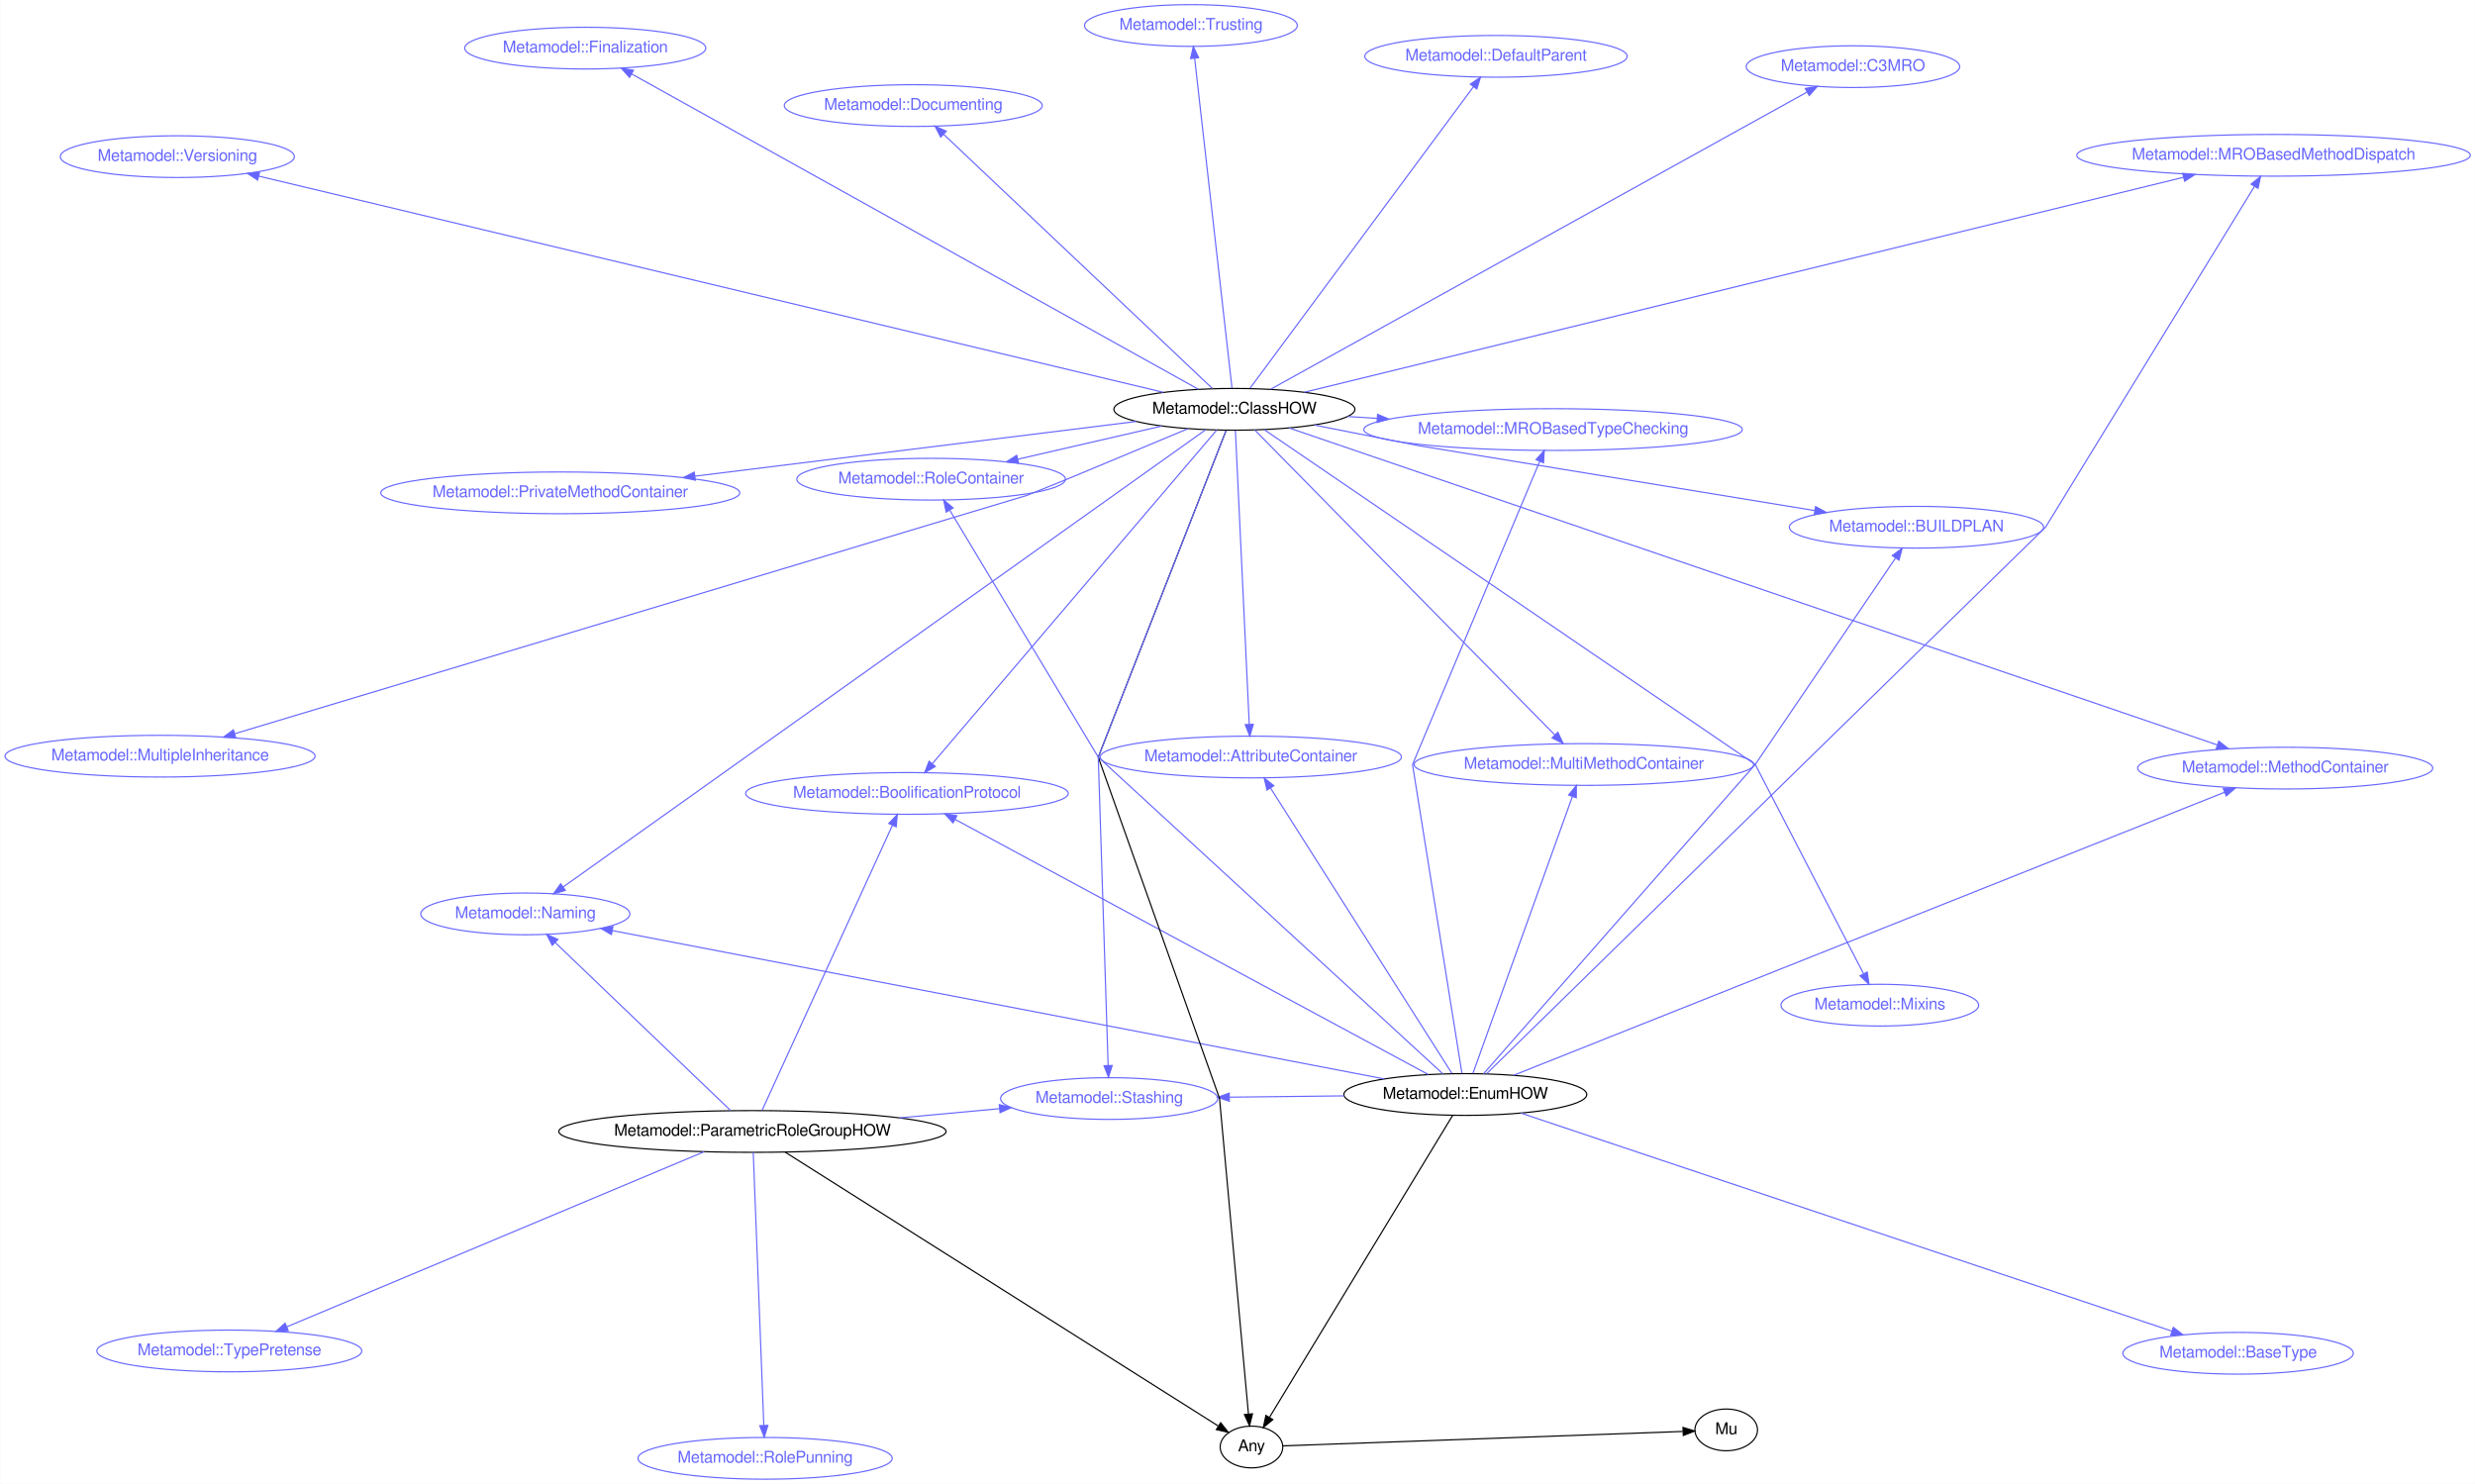
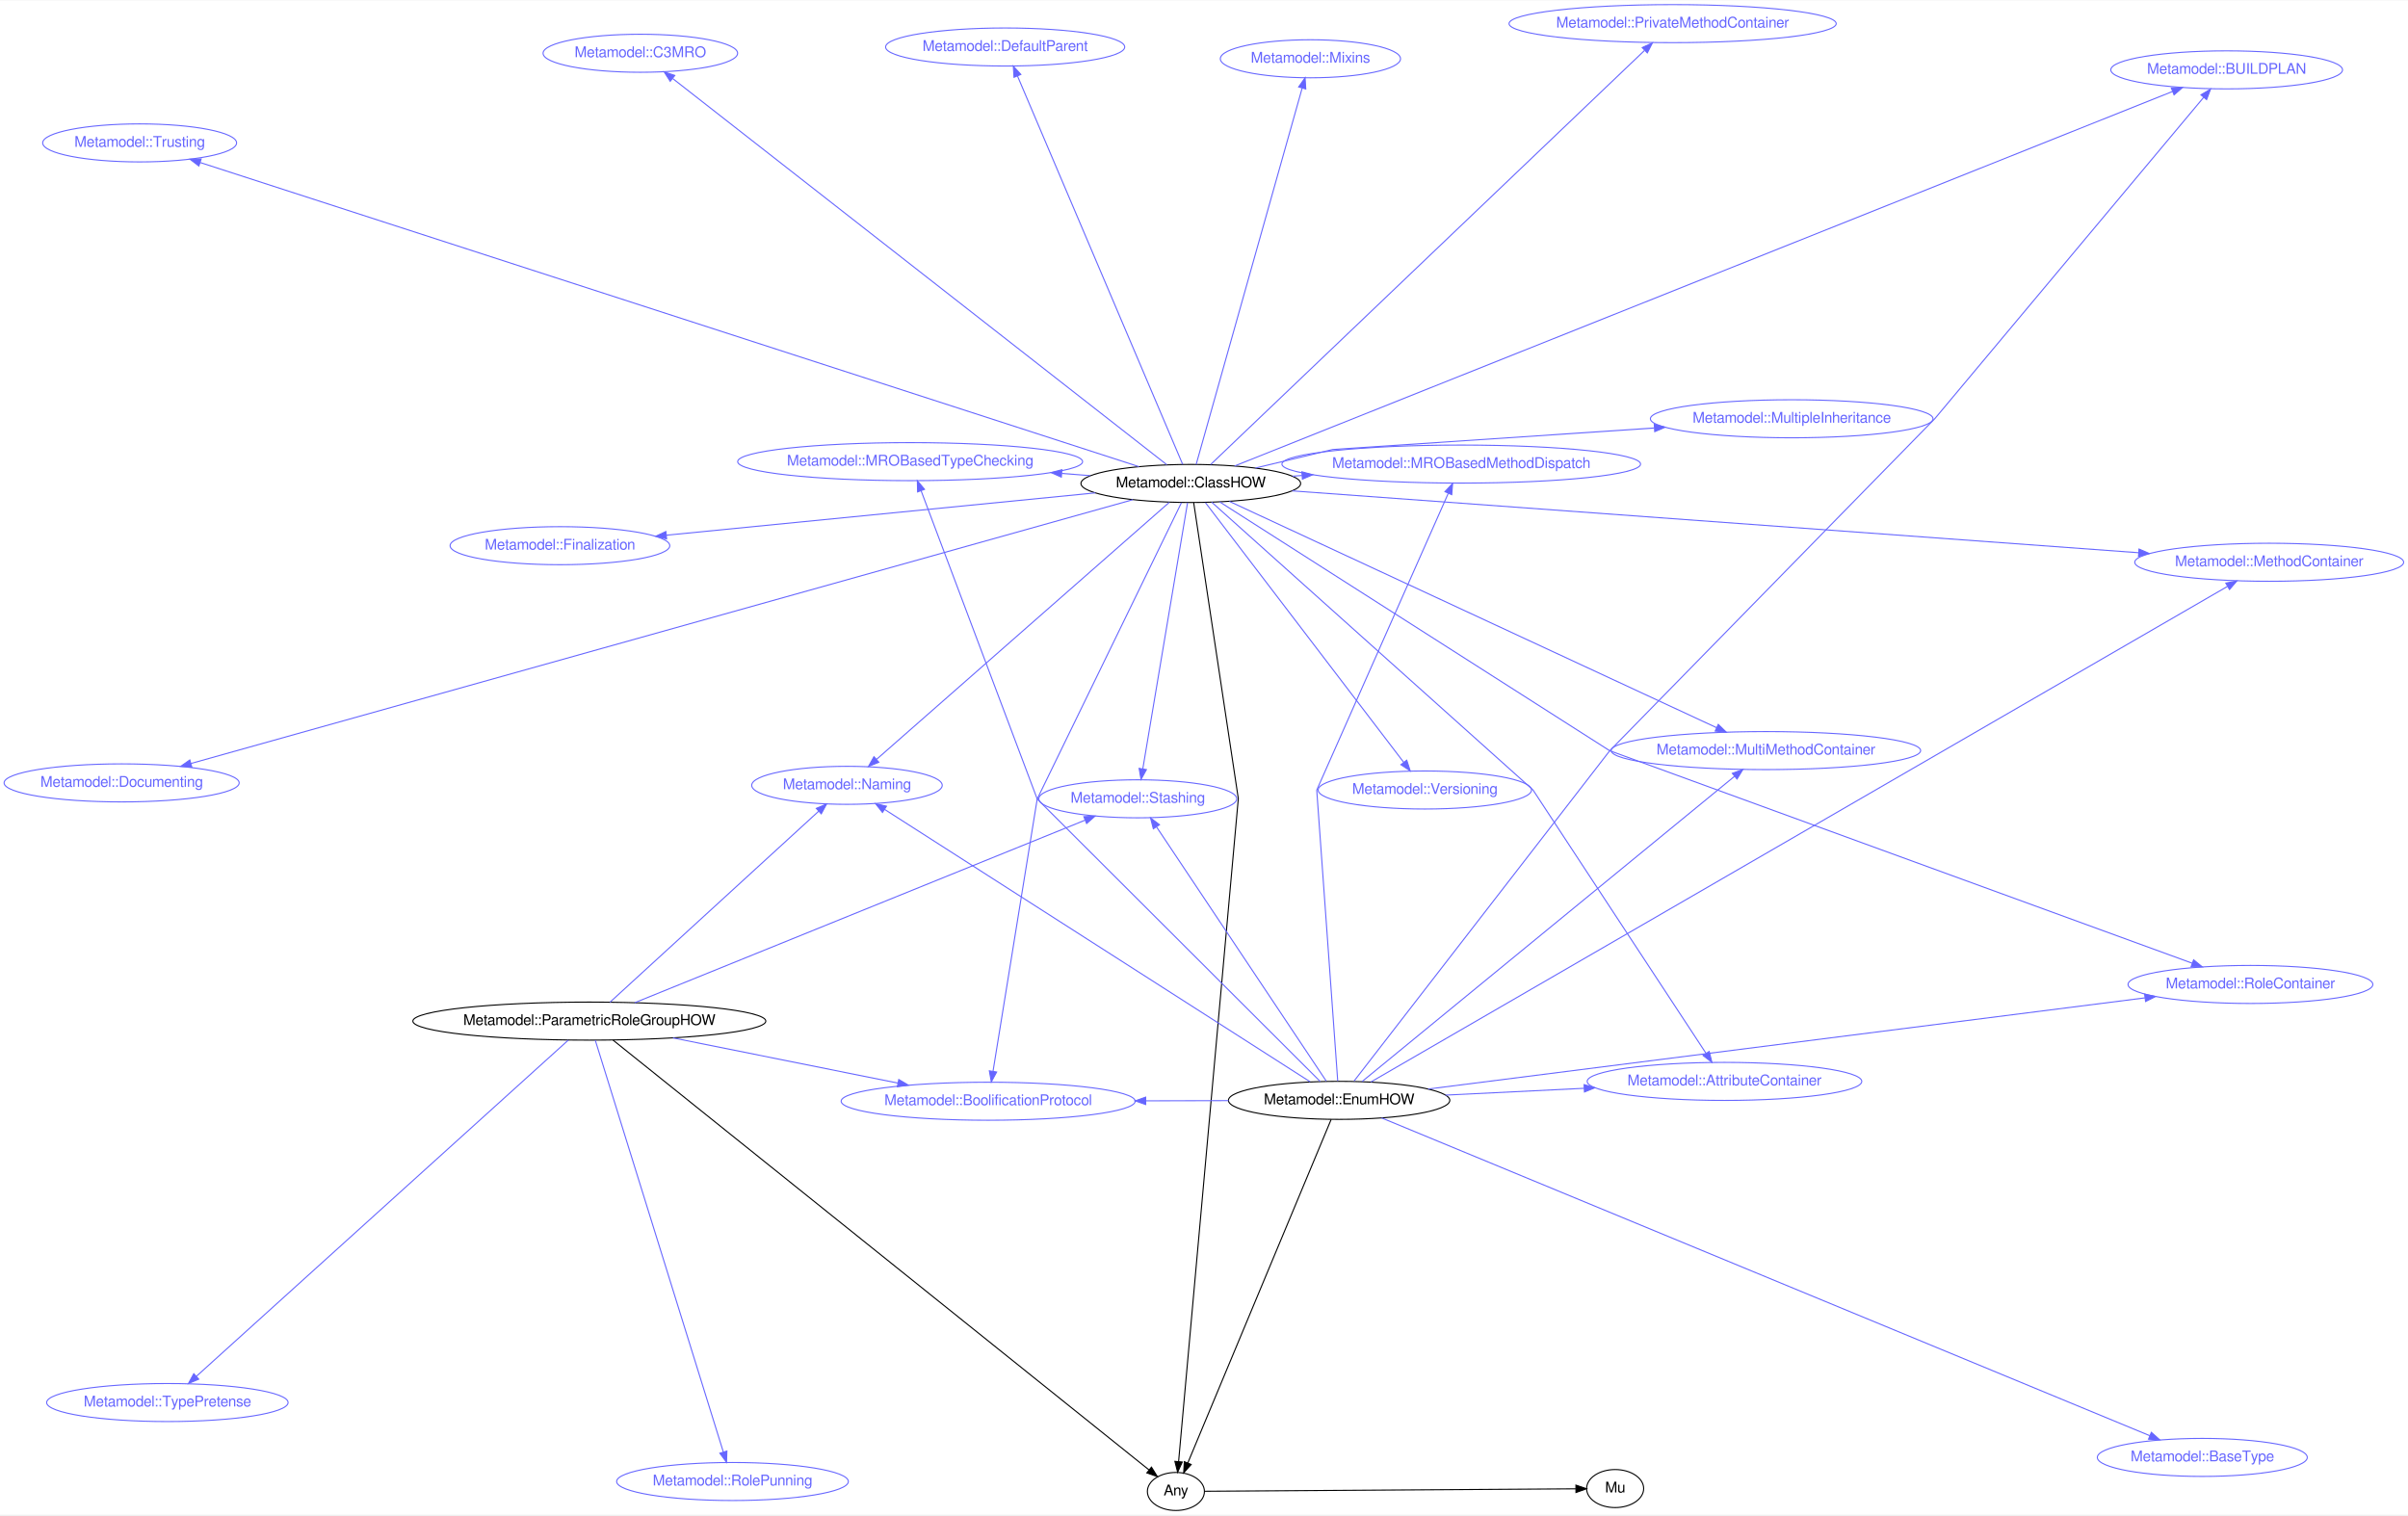
- <svg xmlns="http://www.w3.org/2000/svg" xmlns:xlink="http://www.w3.org/1999/xlink" width="2135pt" height="1280pt" viewBox="0.00 0.00 2134.84 1280.12">
-   <g id="graph0" class="graph" transform="scale(1 1) rotate(0) translate(1060.25 600.599)">
-     <polygon fill="white" stroke="none" points="-1060.25,679.518 -1060.25,-600.599 1074.59,-600.599 1074.59,679.518 -1060.25,679.518" />
+ <svg xmlns="http://www.w3.org/2000/svg" xmlns:xlink="http://www.w3.org/1999/xlink" width="2279pt" height="1434pt" viewBox="0.00 0.00 2279.45 1433.54">
+   <g id="graph0" class="graph" transform="scale(1 1) rotate(0) translate(1158.43 685.941)">
+     <polygon fill="white" stroke="none" points="-1158.43,747.603 -1158.43,-685.941 1121.02,-685.941 1121.02,747.603 -1158.43,747.603" />
    <g id="node1" class="node">
      <g id="a_node1">
        <a xlink:href="/type/Metamodel::BoolificationProtocol" xlink:title="Metamodel::BoolificationProtocol">
-           <ellipse fill="none" stroke="#6666ff" cx="-277.982" cy="83.908" rx="139.175" ry="18" />
-           <text text-anchor="middle" x="-277.982" y="87.608" font-family="FreeSans" font-size="14.00" fill="#6666ff">Metamodel::BoolificationProtocol</text>
+           <ellipse fill="none" stroke="#6666ff" cx="-223.017" cy="356.178" rx="139.175" ry="18" />
+           <text text-anchor="middle" x="-223.017" y="359.878" font-family="FreeSans" font-size="14.00" fill="#6666ff">Metamodel::BoolificationProtocol</text>
        </a>
      </g>
    </g>
    <g id="node2" class="node">
      <g id="a_node2">
        <a xlink:href="/type/Mu" xlink:title="Mu">
-           <ellipse fill="none" stroke="#000000" cx="428.791" cy="632.988" rx="27" ry="18" />
-           <text text-anchor="middle" x="428.791" y="636.688" font-family="FreeSans" font-size="14.00" fill="#000000">Mu</text>
+           <ellipse fill="none" stroke="#000000" cx="370.49" cy="722.852" rx="27" ry="18" />
+           <text text-anchor="middle" x="370.49" y="726.552" font-family="FreeSans" font-size="14.00" fill="#000000">Mu</text>
        </a>
      </g>
    </g>
    <g id="node3" class="node">
      <g id="a_node3">
        <a xlink:href="/type/Any" xlink:title="Any">
-           <ellipse fill="none" stroke="#000000" cx="19.225" cy="647.743" rx="27" ry="18" />
-           <text text-anchor="middle" x="19.225" y="651.443" font-family="FreeSans" font-size="14.00" fill="#000000">Any</text>
+           <ellipse fill="none" stroke="#000000" cx="-45.304" cy="725.603" rx="27" ry="18" />
+           <text text-anchor="middle" x="-45.304" y="729.303" font-family="FreeSans" font-size="14.00" fill="#000000">Any</text>
        </a>
      </g>
    </g>
    <g id="edge1" class="edge">
-       <path fill="none" stroke="#000000" d="M46.415,646.764C117.63,644.198 309.717,637.278 391.31,634.338" />
-       <polygon fill="#000000" stroke="#000000" points="391.491,630.829 401.611,633.967 391.743,637.825 391.491,630.829" />
+       <path fill="none" stroke="#000000" d="M-18.022,725.422C54.24,724.944 250.693,723.645 333.206,723.099" />
+       <polygon fill="#000000" stroke="#000000" points="333.356,719.598 343.379,723.031 333.403,726.598 333.356,719.598" />
    </g>
    <g id="node4" class="node">
      <g id="a_node4">
        <a xlink:href="/type/Metamodel::Naming" xlink:title="Metamodel::Naming">
-           <ellipse fill="none" stroke="#6666ff" cx="-607.245" cy="187.832" rx="90.184" ry="18" />
-           <text text-anchor="middle" x="-607.245" y="191.532" font-family="FreeSans" font-size="14.00" fill="#6666ff">Metamodel::Naming</text>
+           <ellipse fill="none" stroke="#6666ff" cx="-356.68" cy="57.123" rx="90.184" ry="18" />
+           <text text-anchor="middle" x="-356.68" y="60.823" font-family="FreeSans" font-size="14.00" fill="#6666ff">Metamodel::Naming</text>
        </a>
      </g>
    </g>
    <g id="node5" class="node">
      <g id="a_node5">
        <a xlink:href="/type/Metamodel::Stashing" xlink:title="Metamodel::Stashing">
-           <ellipse fill="none" stroke="#6666ff" cx="-103.538" cy="347.13" rx="93.683" ry="18" />
-           <text text-anchor="middle" x="-103.538" y="350.83" font-family="FreeSans" font-size="14.00" fill="#6666ff">Metamodel::Stashing</text>
+           <ellipse fill="none" stroke="#6666ff" cx="-81.406" cy="69.888" rx="93.683" ry="18" />
+           <text text-anchor="middle" x="-81.406" y="73.588" font-family="FreeSans" font-size="14.00" fill="#6666ff">Metamodel::Stashing</text>
        </a>
      </g>
    </g>
    <g id="node6" class="node">
      <g id="a_node6">
        <a xlink:href="/type/Metamodel::TypePretense" xlink:title="Metamodel::TypePretense">
-           <ellipse fill="none" stroke="#6666ff" cx="-862.604" cy="564.889" rx="114.28" ry="18" />
-           <text text-anchor="middle" x="-862.604" y="568.589" font-family="FreeSans" font-size="14.00" fill="#6666ff">Metamodel::TypePretense</text>
+           <ellipse fill="none" stroke="#6666ff" cx="-999.996" cy="641.421" rx="114.28" ry="18" />
+           <text text-anchor="middle" x="-999.996" y="645.121" font-family="FreeSans" font-size="14.00" fill="#6666ff">Metamodel::TypePretense</text>
        </a>
      </g>
    </g>
    <g id="node7" class="node">
      <g id="a_node7">
        <a xlink:href="/type/Metamodel::RolePunning" xlink:title="Metamodel::RolePunning">
-           <ellipse fill="none" stroke="#6666ff" cx="-400.385" cy="657.518" rx="109.681" ry="18" />
-           <text text-anchor="middle" x="-400.385" y="661.218" font-family="FreeSans" font-size="14.00" fill="#6666ff">Metamodel::RolePunning</text>
+           <ellipse fill="none" stroke="#6666ff" cx="-465.031" cy="716.175" rx="109.681" ry="18" />
+           <text text-anchor="middle" x="-465.031" y="719.875" font-family="FreeSans" font-size="14.00" fill="#6666ff">Metamodel::RolePunning</text>
        </a>
      </g>
    </g>
    <g id="node8" class="node">
      <g id="a_node8">
        <a xlink:href="/type/Metamodel::ParametricRoleGroupHOW" xlink:title="Metamodel::ParametricRoleGroupHOW">
-           <ellipse fill="none" stroke="#000000" cx="-411.295" cy="375.529" rx="167.07" ry="18" />
-           <text text-anchor="middle" x="-411.295" y="379.229" font-family="FreeSans" font-size="14.00" fill="#000000">Metamodel::ParametricRoleGroupHOW</text>
+           <ellipse fill="none" stroke="#000000" cx="-600.561" cy="280.334" rx="167.07" ry="18" />
+           <text text-anchor="middle" x="-600.561" y="284.034" font-family="FreeSans" font-size="14.00" fill="#000000">Metamodel::ParametricRoleGroupHOW</text>
        </a>
      </g>
    </g>
    <g id="edge9" class="edge">
-       <path fill="none" stroke="#6666ff" d="M-402.955,357.287C-380.323,307.779 -317.642,170.664 -290.633,111.582" />
-       <polygon fill="#6666ff" stroke="#6666ff" points="-293.659,109.783 -286.318,102.143 -287.292,112.693 -293.659,109.783" />
+       <path fill="none" stroke="#6666ff" d="M-521.416,296.233C-459.123,308.747 -372.458,326.157 -308.57,338.991" />
+       <polygon fill="#6666ff" stroke="#6666ff" points="-307.634,335.609 -298.519,341.01 -309.013,342.472 -307.634,335.609" />
    </g>
    <g id="edge2" class="edge">
-       <path fill="none" stroke="#000000" d="M-383.047,393.39C-305.21,442.605 -88.212,579.812 -9.642,629.491" />
-       <polygon fill="#000000" stroke="#000000" points="-7.347,626.801 -0.765,635.104 -11.088,632.717 -7.347,626.801" />
+       <path fill="none" stroke="#000000" d="M-578.107,298.341C-489.481,369.411 -164.264,630.207 -70.663,705.267" />
+       <polygon fill="#000000" stroke="#000000" points="-68.446,702.559 -62.834,711.545 -72.825,708.02 -68.446,702.559" />
    </g>
    <g id="edge5" class="edge">
-       <path fill="none" stroke="#6666ff" d="M-430.083,357.532C-465.286,323.811 -541.227,251.069 -581.288,212.695" />
-       <polygon fill="#6666ff" stroke="#6666ff" points="-583.999,214.945 -588.799,205.501 -579.156,209.89 -583.999,214.945" />
+       <path fill="none" stroke="#6666ff" d="M-581.016,262.445C-537.563,222.675 -432.889,126.873 -383.427,81.603" />
+       <polygon fill="#6666ff" stroke="#6666ff" points="-385.72,78.957 -375.98,74.787 -380.994,84.121 -385.72,78.957" />
    </g>
    <g id="edge6" class="edge">
-       <path fill="none" stroke="#6666ff" d="M-284.341,363.814C-255.565,361.158 -225.491,358.383 -198.317,355.876" />
-       <polygon fill="#6666ff" stroke="#6666ff" points="-198.333,352.362 -188.053,354.929 -197.689,359.333 -198.333,352.362" />
+       <path fill="none" stroke="#6666ff" d="M-557.635,262.933C-462.203,224.249 -232.873,131.287 -131.286,90.108" />
+       <polygon fill="#6666ff" stroke="#6666ff" points="-132.445,86.801 -121.863,86.288 -129.815,93.288 -132.445,86.801" />
    </g>
    <g id="edge7" class="edge">
-       <path fill="none" stroke="#6666ff" d="M-452.944,393.004C-536.319,427.986 -723.39,506.478 -812.962,544.06" />
-       <polygon fill="#6666ff" stroke="#6666ff" points="-811.78,547.36 -822.355,548.001 -814.488,540.905 -811.78,547.36" />
+       <path fill="none" stroke="#6666ff" d="M-620.369,298.241C-685.983,357.555 -896.359,547.734 -972.314,616.397" />
+       <polygon fill="#6666ff" stroke="#6666ff" points="-970.303,619.297 -980.068,623.407 -974.997,614.104 -970.303,619.297" />
    </g>
    <g id="edge8" class="edge">
-       <path fill="none" stroke="#6666ff" d="M-410.596,393.597C-408.749,441.332 -403.728,571.096 -401.489,628.98" />
-       <polygon fill="#6666ff" stroke="#6666ff" points="-397.981,629.107 -401.092,639.235 -404.976,629.377 -397.981,629.107" />
+       <path fill="none" stroke="#6666ff" d="M-594.91,298.507C-573.771,366.486 -499.262,606.092 -473.708,688.27" />
+       <polygon fill="#6666ff" stroke="#6666ff" points="-470.333,687.336 -470.706,697.924 -477.017,689.415 -470.333,687.336" />
    </g>
    <g id="node9" class="node">
      <g id="a_node9">
-         <a xlink:href="/type/Metamodel::AttributeContainer" xlink:title="Metamodel::AttributeContainer">
-           <ellipse fill="none" stroke="#6666ff" cx="18.639" cy="52.481" rx="129.977" ry="18" />
-           <text text-anchor="middle" x="18.639" y="56.181" font-family="FreeSans" font-size="14.00" fill="#6666ff">Metamodel::AttributeContainer</text>
+         <a xlink:href="/type/Metamodel::Documenting" xlink:title="Metamodel::Documenting">
+           <ellipse fill="none" stroke="#6666ff" cx="-1043.29" cy="54.825" rx="111.28" ry="18" />
+           <text text-anchor="middle" x="-1043.29" y="58.526" font-family="FreeSans" font-size="14.00" fill="#6666ff">Metamodel::Documenting</text>
        </a>
      </g>
    </g>
    <g id="node10" class="node">
      <g id="a_node10">
-         <a xlink:href="/type/Metamodel::MethodContainer" xlink:title="Metamodel::MethodContainer">
-           <ellipse fill="none" stroke="#6666ff" cx="911.043" cy="62.071" rx="127.277" ry="18" />
-           <text text-anchor="middle" x="911.043" y="65.77" font-family="FreeSans" font-size="14.00" fill="#6666ff">Metamodel::MethodContainer</text>
+         <a xlink:href="/type/Metamodel::Versioning" xlink:title="Metamodel::Versioning">
+           <ellipse fill="none" stroke="#6666ff" cx="190.348" cy="61.552" rx="100.983" ry="18" />
+           <text text-anchor="middle" x="190.348" y="65.252" font-family="FreeSans" font-size="14.00" fill="#6666ff">Metamodel::Versioning</text>
        </a>
      </g>
    </g>
    <g id="node11" class="node">
      <g id="a_node11">
-         <a xlink:href="/type/Metamodel::MultiMethodContainer" xlink:title="Metamodel::MultiMethodContainer">
-           <ellipse fill="none" stroke="#6666ff" cx="306.001" cy="58.95" rx="146.474" ry="18" />
-           <text text-anchor="middle" x="306.001" y="62.65" font-family="FreeSans" font-size="14.00" fill="#6666ff">Metamodel::MultiMethodContainer</text>
+         <a xlink:href="/type/Metamodel::AttributeContainer" xlink:title="Metamodel::AttributeContainer">
+           <ellipse fill="none" stroke="#6666ff" cx="473.987" cy="337.415" rx="129.977" ry="18" />
+           <text text-anchor="middle" x="473.987" y="341.115" font-family="FreeSans" font-size="14.00" fill="#6666ff">Metamodel::AttributeContainer</text>
        </a>
      </g>
    </g>
    <g id="node12" class="node">
      <g id="a_node12">
-         <a xlink:href="/type/Metamodel::RoleContainer" xlink:title="Metamodel::RoleContainer">
-           <ellipse fill="none" stroke="#6666ff" cx="-257.146" cy="-187.194" rx="115.88" ry="18" />
-           <text text-anchor="middle" x="-257.146" y="-183.494" font-family="FreeSans" font-size="14.00" fill="#6666ff">Metamodel::RoleContainer</text>
+         <a xlink:href="/type/Metamodel::Finalization" xlink:title="Metamodel::Finalization">
+           <ellipse fill="none" stroke="#6666ff" cx="-628.382" cy="-169.724" rx="103.982" ry="18" />
+           <text text-anchor="middle" x="-628.382" y="-166.024" font-family="FreeSans" font-size="14.00" fill="#6666ff">Metamodel::Finalization</text>
        </a>
      </g>
    </g>
    <g id="node13" class="node">
      <g id="a_node13">
-         <a xlink:href="/type/Metamodel::BaseType" xlink:title="Metamodel::BaseType">
-           <ellipse fill="none" stroke="#6666ff" cx="870.378" cy="566.898" rx="99.382" ry="18" />
-           <text text-anchor="middle" x="870.378" y="570.598" font-family="FreeSans" font-size="14.00" fill="#6666ff">Metamodel::BaseType</text>
+         <a xlink:href="/type/Metamodel::MethodContainer" xlink:title="Metamodel::MethodContainer">
+           <ellipse fill="none" stroke="#6666ff" cx="989.629" cy="-154.037" rx="127.277" ry="18" />
+           <text text-anchor="middle" x="989.629" y="-150.337" font-family="FreeSans" font-size="14.00" fill="#6666ff">Metamodel::MethodContainer</text>
        </a>
      </g>
    </g>
    <g id="node14" class="node">
      <g id="a_node14">
-         <a xlink:href="/type/Metamodel::MROBasedMethodDispatch" xlink:title="Metamodel::MROBasedMethodDispatch">
-           <ellipse fill="none" stroke="#6666ff" cx="900.959" cy="-466.617" rx="169.77" ry="18" />
-           <text text-anchor="middle" x="900.959" y="-462.917" font-family="FreeSans" font-size="14.00" fill="#6666ff">Metamodel::MROBasedMethodDispatch</text>
+         <a xlink:href="/type/Metamodel::PrivateMethodContainer" xlink:title="Metamodel::PrivateMethodContainer">
+           <ellipse fill="none" stroke="#6666ff" cx="424.902" cy="-663.941" rx="154.873" ry="18" />
+           <text text-anchor="middle" x="424.902" y="-660.241" font-family="FreeSans" font-size="14.00" fill="#6666ff">Metamodel::PrivateMethodContainer</text>
        </a>
      </g>
    </g>
    <g id="node15" class="node">
      <g id="a_node15">
-         <a xlink:href="/type/Metamodel::MROBasedTypeChecking" xlink:title="Metamodel::MROBasedTypeChecking">
-           <ellipse fill="none" stroke="#6666ff" cx="279.388" cy="-230.012" rx="163.271" ry="18" />
-           <text text-anchor="middle" x="279.388" y="-226.312" font-family="FreeSans" font-size="14.00" fill="#6666ff">Metamodel::MROBasedTypeChecking</text>
+         <a xlink:href="/type/Metamodel::MultiMethodContainer" xlink:title="Metamodel::MultiMethodContainer">
+           <ellipse fill="none" stroke="#6666ff" cx="513.202" cy="24.241" rx="146.474" ry="18" />
+           <text text-anchor="middle" x="513.202" y="27.941" font-family="FreeSans" font-size="14.00" fill="#6666ff">Metamodel::MultiMethodContainer</text>
        </a>
      </g>
    </g>
    <g id="node16" class="node">
      <g id="a_node16">
-         <a xlink:href="/type/Metamodel::BUILDPLAN" xlink:title="Metamodel::BUILDPLAN">
-           <ellipse fill="none" stroke="#6666ff" cx="592.91" cy="-145.753" rx="109.681" ry="18" />
-           <text text-anchor="middle" x="592.91" y="-142.053" font-family="FreeSans" font-size="14.00" fill="#6666ff">Metamodel::BUILDPLAN</text>
+         <a xlink:href="/type/Metamodel::RoleContainer" xlink:title="Metamodel::RoleContainer">
+           <ellipse fill="none" stroke="#6666ff" cx="971.862" cy="245.634" rx="115.88" ry="18" />
+           <text text-anchor="middle" x="971.862" y="249.334" font-family="FreeSans" font-size="14.00" fill="#6666ff">Metamodel::RoleContainer</text>
        </a>
      </g>
    </g>
    <g id="node17" class="node">
      <g id="a_node17">
-         <a xlink:href="/type/Metamodel::EnumHOW" xlink:title="Metamodel::EnumHOW">
-           <ellipse fill="none" stroke="#000000" cx="203.72" cy="343.639" rx="104.782" ry="18" />
-           <text text-anchor="middle" x="203.72" y="347.339" font-family="FreeSans" font-size="14.00" fill="#000000">Metamodel::EnumHOW</text>
-         </a>
-       </g>
-     </g>
-     <g id="edge20" class="edge">
-       <path fill="none" stroke="#6666ff" d="M171.741,326.396C87.246,280.837 -141.921,157.271 -236.401,106.328" />
-       <polygon fill="#6666ff" stroke="#6666ff" points="-238.24,109.313 -245.381,101.486 -234.918,103.151 -238.24,109.313" />
-     </g>
-     <g id="edge3" class="edge">
-       <path fill="none" stroke="#000000" d="M192.731,361.752C161.363,413.457 71.318,561.879 34.846,621.996" />
-       <polygon fill="#000000" stroke="#000000" points="37.648,624.124 29.469,630.858 31.664,620.493 37.648,624.124" />
-     </g>
-     <g id="edge10" class="edge">
-       <path fill="none" stroke="#6666ff" d="M133.876,330.22C-17.724,301.094 -375.838,232.291 -532.113,202.267" />
-       <polygon fill="#6666ff" stroke="#6666ff" points="-532.95,205.67 -542.11,200.346 -531.63,198.796 -532.95,205.67" />
-     </g>
-     <g id="edge11" class="edge">
-       <path fill="none" stroke="#6666ff" d="M99.268,344.826C67.322,345.189 32.204,345.588 0.299,345.95" />
-       <polygon fill="#6666ff" stroke="#6666ff" points="0.1,349.453 -9.939,346.067 0.02,342.453 0.1,349.453" />
-     </g>
-     <g id="edge12" class="edge">
-       <path fill="none" stroke="#6666ff" d="M192.142,325.426C160.592,275.793 72.979,137.966 35.74,79.383" />
-       <polygon fill="#6666ff" stroke="#6666ff" points="32.623,81.004 30.212,70.687 38.531,77.249 32.623,81.004" />
-     </g>
-     <g id="edge13" class="edge">
-       <path fill="none" stroke="#6666ff" d="M245.325,327.077C367.364,278.496 724.24,136.432 858.847,82.848" />
-       <polygon fill="#6666ff" stroke="#6666ff" points="857.563,79.592 868.148,79.146 860.152,86.096 857.563,79.592" />
-     </g>
-     <g id="edge14" class="edge">
-       <path fill="none" stroke="#6666ff" d="M210.274,325.398C227.701,276.889 275.273,144.477 296.06,86.62" />
-       <polygon fill="#6666ff" stroke="#6666ff" points="292.827,85.267 299.502,77.04 299.414,87.634 292.827,85.267" />
-     </g>
-     <g id="edge15" class="edge">
-       <path fill="none" stroke="#6666ff" d="M184.388,325.871C115.635,262.681 -112.947,52.593 -112.947,52.593 -112.947,52.593 -203.262,-97.591 -240.941,-160.246" />
-       <polygon fill="#6666ff" stroke="#6666ff" points="-244.154,-158.797 -246.308,-169.171 -238.155,-162.405 -244.154,-158.797" />
-     </g>
-     <g id="edge16" class="edge">
-       <path fill="none" stroke="#6666ff" d="M251.664,359.695C371.545,399.842 683.936,504.46 813.149,547.732" />
-       <polygon fill="#6666ff" stroke="#6666ff" points="814.498,544.493 822.868,550.987 812.275,551.13 814.498,544.493" />
-     </g>
-     <g id="edge17" class="edge">
-       <path fill="none" stroke="#6666ff" d="M222.131,325.636C312.451,237.32 704.348,-145.885 704.348,-145.885 704.348,-145.885 837.212,-362.626 884.498,-439.763" />
-       <polygon fill="#6666ff" stroke="#6666ff" points="881.615,-441.758 889.825,-448.454 887.583,-438.099 881.615,-441.758" />
-     </g>
-     <g id="edge18" class="edge">
-       <path fill="none" stroke="#6666ff" d="M200.801,325.4C190.746,262.575 158.164,58.99 158.164,58.99 158.164,58.99 237.616,-130.427 267.875,-202.565" />
-       <polygon fill="#6666ff" stroke="#6666ff" points="264.709,-204.066 271.804,-211.933 271.164,-201.358 264.709,-204.066" />
-     </g>
-     <g id="edge19" class="edge">
-       <path fill="none" stroke="#6666ff" d="M219.366,325.828C274.123,263.494 453.837,58.91 453.837,58.91 453.837,58.91 537.013,-63.494 574.716,-118.979" />
-       <polygon fill="#6666ff" stroke="#6666ff" points="572.053,-121.287 580.568,-127.591 577.843,-117.353 572.053,-121.287" />
+         <a xlink:href="/type/Metamodel::MultipleInheritance" xlink:title="Metamodel::MultipleInheritance">
+           <ellipse fill="none" stroke="#6666ff" cx="537.629" cy="-289.874" rx="133.776" ry="18" />
+           <text text-anchor="middle" x="537.629" y="-286.174" font-family="FreeSans" font-size="14.00" fill="#6666ff">Metamodel::MultipleInheritance</text>
+         </a>
+       </g>
    </g>
    <g id="node18" class="node">
      <g id="a_node18">
-         <a xlink:href="/type/Metamodel::Documenting" xlink:title="Metamodel::Documenting">
-           <ellipse fill="none" stroke="#6666ff" cx="-272.563" cy="-509.531" rx="111.28" ry="18" />
-           <text text-anchor="middle" x="-272.563" y="-505.831" font-family="FreeSans" font-size="14.00" fill="#6666ff">Metamodel::Documenting</text>
+         <a xlink:href="/type/Metamodel::DefaultParent" xlink:title="Metamodel::DefaultParent">
+           <ellipse fill="none" stroke="#6666ff" cx="-206.93" cy="-641.809" rx="113.18" ry="18" />
+           <text text-anchor="middle" x="-206.93" y="-638.109" font-family="FreeSans" font-size="14.00" fill="#6666ff">Metamodel::DefaultParent</text>
        </a>
      </g>
    </g>
    <g id="node19" class="node">
      <g id="a_node19">
-         <a xlink:href="/type/Metamodel::Versioning" xlink:title="Metamodel::Versioning">
-           <ellipse fill="none" stroke="#6666ff" cx="-907.436" cy="-465.453" rx="100.983" ry="18" />
-           <text text-anchor="middle" x="-907.436" y="-461.753" font-family="FreeSans" font-size="14.00" fill="#6666ff">Metamodel::Versioning</text>
+         <a xlink:href="/type/Metamodel::C3MRO" xlink:title="Metamodel::C3MRO">
+           <ellipse fill="none" stroke="#6666ff" cx="-552.272" cy="-635.896" rx="92.084" ry="18" />
+           <text text-anchor="middle" x="-552.272" y="-632.196" font-family="FreeSans" font-size="14.00" fill="#6666ff">Metamodel::C3MRO</text>
        </a>
      </g>
    </g>
    <g id="node20" class="node">
      <g id="a_node20">
-         <a xlink:href="/type/Metamodel::Finalization" xlink:title="Metamodel::Finalization">
-           <ellipse fill="none" stroke="#6666ff" cx="-555.53" cy="-559.08" rx="103.982" ry="18" />
-           <text text-anchor="middle" x="-555.53" y="-555.38" font-family="FreeSans" font-size="14.00" fill="#6666ff">Metamodel::Finalization</text>
+         <a xlink:href="/type/Metamodel::MROBasedMethodDispatch" xlink:title="Metamodel::MROBasedMethodDispatch">
+           <ellipse fill="none" stroke="#6666ff" cx="224.797" cy="-246.988" rx="169.77" ry="18" />
+           <text text-anchor="middle" x="224.797" y="-243.288" font-family="FreeSans" font-size="14.00" fill="#6666ff">Metamodel::MROBasedMethodDispatch</text>
        </a>
      </g>
    </g>
    <g id="node21" class="node">
      <g id="a_node21">
-         <a xlink:href="/type/Metamodel::PrivateMethodContainer" xlink:title="Metamodel::PrivateMethodContainer">
-           <ellipse fill="none" stroke="#6666ff" cx="-577.088" cy="-175.419" rx="154.873" ry="18" />
-           <text text-anchor="middle" x="-577.088" y="-171.719" font-family="FreeSans" font-size="14.00" fill="#6666ff">Metamodel::PrivateMethodContainer</text>
+         <a xlink:href="/type/Metamodel::MROBasedTypeChecking" xlink:title="Metamodel::MROBasedTypeChecking">
+           <ellipse fill="none" stroke="#6666ff" cx="-296.875" cy="-249.298" rx="163.271" ry="18" />
+           <text text-anchor="middle" x="-296.875" y="-245.598" font-family="FreeSans" font-size="14.00" fill="#6666ff">Metamodel::MROBasedTypeChecking</text>
        </a>
      </g>
    </g>
    <g id="node22" class="node">
      <g id="a_node22">
-         <a xlink:href="/type/Metamodel::MultipleInheritance" xlink:title="Metamodel::MultipleInheritance">
-           <ellipse fill="none" stroke="#6666ff" cx="-922.359" cy="51.767" rx="133.776" ry="18" />
-           <text text-anchor="middle" x="-922.359" y="55.467" font-family="FreeSans" font-size="14.00" fill="#6666ff">Metamodel::MultipleInheritance</text>
+         <a xlink:href="/type/Metamodel::Trusting" xlink:title="Metamodel::Trusting">
+           <ellipse fill="none" stroke="#6666ff" cx="-1026.25" cy="-551.027" rx="91.784" ry="18" />
+           <text text-anchor="middle" x="-1026.25" y="-547.327" font-family="FreeSans" font-size="14.00" fill="#6666ff">Metamodel::Trusting</text>
        </a>
      </g>
    </g>
    <g id="node23" class="node">
      <g id="a_node23">
-         <a xlink:href="/type/Metamodel::DefaultParent" xlink:title="Metamodel::DefaultParent">
-           <ellipse fill="none" stroke="#6666ff" cx="230.157" cy="-552.004" rx="113.18" ry="18" />
-           <text text-anchor="middle" x="230.157" y="-548.304" font-family="FreeSans" font-size="14.00" fill="#6666ff">Metamodel::DefaultParent</text>
+         <a xlink:href="/type/Metamodel::BUILDPLAN" xlink:title="Metamodel::BUILDPLAN">
+           <ellipse fill="none" stroke="#6666ff" cx="949.36" cy="-620.172" rx="109.681" ry="18" />
+           <text text-anchor="middle" x="949.36" y="-616.472" font-family="FreeSans" font-size="14.00" fill="#6666ff">Metamodel::BUILDPLAN</text>
        </a>
      </g>
    </g>
    <g id="node24" class="node">
      <g id="a_node24">
-         <a xlink:href="/type/Metamodel::C3MRO" xlink:title="Metamodel::C3MRO">
-           <ellipse fill="none" stroke="#6666ff" cx="538.121" cy="-543.095" rx="92.084" ry="18" />
-           <text text-anchor="middle" x="538.121" y="-539.395" font-family="FreeSans" font-size="14.00" fill="#6666ff">Metamodel::C3MRO</text>
+         <a xlink:href="/type/Metamodel::Mixins" xlink:title="Metamodel::Mixins">
+           <ellipse fill="none" stroke="#6666ff" cx="82.036" cy="-630.675" rx="85.285" ry="18" />
+           <text text-anchor="middle" x="82.036" y="-626.975" font-family="FreeSans" font-size="14.00" fill="#6666ff">Metamodel::Mixins</text>
        </a>
      </g>
    </g>
    <g id="node25" class="node">
      <g id="a_node25">
-         <a xlink:href="/type/Metamodel::Trusting" xlink:title="Metamodel::Trusting">
-           <ellipse fill="none" stroke="#6666ff" cx="-33.018" cy="-578.599" rx="91.784" ry="18" />
-           <text text-anchor="middle" x="-33.018" y="-574.899" font-family="FreeSans" font-size="14.00" fill="#6666ff">Metamodel::Trusting</text>
-         </a>
-       </g>
+         <a xlink:href="/type/Metamodel::ClassHOW" xlink:title="Metamodel::ClassHOW">
+           <ellipse fill="none" stroke="#000000" cx="-31.205" cy="-228.634" rx="103.982" ry="18" />
+           <text text-anchor="middle" x="-31.205" y="-224.934" font-family="FreeSans" font-size="14.00" fill="#000000">Metamodel::ClassHOW</text>
+         </a>
+       </g>
+     </g>
+     <g id="edge28" class="edge">
+       <path fill="none" stroke="#6666ff" d="M-40.081,-210.399C-71.647,-145.545 -176.594,70.072 -176.594,70.072 -176.594,70.072 -206.633,255.204 -218.384,327.624" />
+       <polygon fill="#6666ff" stroke="#6666ff" points="-214.986,328.535 -220.042,337.845 -221.896,327.414 -214.986,328.535" />
+     </g>
+     <g id="edge3" class="edge">
+       <path fill="none" stroke="#000000" d="M-28.458,-210.421C-18.691,-145.647 13.781,69.704 13.781,69.704 13.781,69.704 -31.445,571.752 -42.761,697.373" />
+       <polygon fill="#000000" stroke="#000000" points="-39.279,697.73 -43.662,707.376 -46.25,697.102 -39.279,697.73" />
+     </g>
+     <g id="edge10" class="edge">
+       <path fill="none" stroke="#6666ff" d="M-51.565,-210.759C-107.618,-161.546 -264.3,-23.984 -328.599,32.469" />
+       <polygon fill="#6666ff" stroke="#6666ff" points="-326.504,35.287 -336.328,39.254 -331.122,30.026 -326.504,35.287" />
+     </g>
+     <g id="edge13" class="edge">
+       <path fill="none" stroke="#6666ff" d="M-34.269,-210.41C-42.724,-160.134 -66.424,-19.201 -76.632,41.495" />
+       <polygon fill="#6666ff" stroke="#6666ff" points="-73.208,42.242 -78.318,51.523 -80.111,41.081 -73.208,42.242" />
+     </g>
+     <g id="edge11" class="edge">
+       <path fill="none" stroke="#6666ff" d="M-85.978,-213.294C-258.619,-164.942 -791.002,-15.835 -977.743,36.466" />
+       <polygon fill="#6666ff" stroke="#6666ff" points="-976.858,39.853 -987.431,39.179 -978.746,33.112 -976.858,39.853" />
+     </g>
+     <g id="edge12" class="edge">
+       <path fill="none" stroke="#6666ff" d="M-17.346,-210.482C20.577,-160.811 126.164,-22.516 170.425,35.456" />
+       <polygon fill="#6666ff" stroke="#6666ff" points="173.208,33.334 176.494,43.406 167.644,37.582 173.208,33.334" />
+     </g>
+     <g id="edge14" class="edge">
+       <path fill="none" stroke="#6666ff" d="M-11.431,-210.925C58.891,-147.943 292.688,61.452 292.688,61.452 292.688,61.452 410.904,241.393 456.418,310.672" />
+       <polygon fill="#6666ff" stroke="#6666ff" points="459.526,309.029 462.091,319.308 453.675,312.872 459.526,309.029" />
+     </g>
+     <g id="edge15" class="edge">
+       <path fill="none" stroke="#6666ff" d="M-121.579,-219.719C-230.774,-208.947 -413.948,-190.877 -527.607,-179.665" />
+       <polygon fill="#6666ff" stroke="#6666ff" points="-527.409,-176.168 -537.704,-178.669 -528.096,-183.134 -527.409,-176.168" />
+     </g>
+     <g id="edge16" class="edge">
+       <path fill="none" stroke="#6666ff" d="M64.833,-221.616C250.796,-208.027 659.828,-178.137 865.865,-163.081" />
+       <polygon fill="#6666ff" stroke="#6666ff" points="866.406,-166.551 876.124,-162.332 865.896,-159.57 866.406,-166.551" />
+     </g>
+     <g id="edge17" class="edge">
+       <path fill="none" stroke="#6666ff" d="M-12.474,-246.51C58.978,-314.705 314.6,-558.669 398.219,-638.475" />
+       <polygon fill="#6666ff" stroke="#6666ff" points="396.112,-641.302 405.762,-645.674 400.945,-636.238 396.112,-641.302" />
+     </g>
+     <g id="edge18" class="edge">
+       <path fill="none" stroke="#6666ff" d="M5.361,-211.65C101.284,-167.094 360.069,-46.889 466.506,2.551" />
+       <polygon fill="#6666ff" stroke="#6666ff" points="468.123,-0.557 475.718,6.83 465.174,5.791 468.123,-0.557" />
+     </g>
+     <g id="edge19" class="edge">
+       <path fill="none" stroke="#6666ff" d="M-3.946,-211.243C85.651,-154.078 365.369,24.39 365.369,24.39 365.369,24.39 767.382,171.041 916.806,225.55" />
+       <polygon fill="#6666ff" stroke="#6666ff" points="918.081,222.29 926.276,229.005 915.682,228.866 918.081,222.29" />
+     </g>
+     <g id="edge20" class="edge">
+       <path fill="none" stroke="#6666ff" d="M30.029,-243.292C65.437,-251.767 103.049,-260.77 103.049,-260.77 103.049,-260.77 279.413,-272.581 407.438,-281.155" />
+       <polygon fill="#6666ff" stroke="#6666ff" points="407.516,-284.668 417.728,-281.844 407.984,-277.684 407.516,-284.668" />
+     </g>
+     <g id="edge21" class="edge">
+       <path fill="none" stroke="#6666ff" d="M-38.868,-246.654C-66.615,-311.894 -161.945,-536.04 -195.297,-614.456" />
+       <polygon fill="#6666ff" stroke="#6666ff" points="-198.532,-613.122 -199.226,-623.694 -192.091,-615.862 -198.532,-613.122" />
+     </g>
+     <g id="edge22" class="edge">
+       <path fill="none" stroke="#6666ff" d="M-53.929,-246.396C-137.306,-311.562 -426.481,-537.579 -521.646,-611.959" />
+       <polygon fill="#6666ff" stroke="#6666ff" points="-523.998,-609.355 -529.721,-618.271 -519.687,-614.87 -523.998,-609.355" />
+     </g>
+     <g id="edge23" class="edge">
+       <path fill="none" stroke="#6666ff" d="M65.214,-235.547C68.137,-235.756 71.084,-235.968 74.047,-236.18" />
+       <polygon fill="#6666ff" stroke="#6666ff" points="73.954,-239.682 84.179,-236.907 74.455,-232.7 73.954,-239.682" />
+     </g>
+     <g id="edge24" class="edge">
+       <path fill="none" stroke="#6666ff" d="M-126.367,-236.036C-135.13,-236.718 -144.13,-237.418 -153.199,-238.123" />
+       <polygon fill="#6666ff" stroke="#6666ff" points="-153.759,-234.656 -163.457,-238.921 -153.216,-241.635 -153.759,-234.656" />
+     </g>
+     <g id="edge25" class="edge">
+       <path fill="none" stroke="#6666ff" d="M-80.21,-244.512C-246.731,-298.464 -790.352,-474.595 -968.876,-532.437" />
+       <polygon fill="#6666ff" stroke="#6666ff" points="-970.171,-529.177 -978.605,-535.589 -968.013,-535.836 -970.171,-529.177" />
+     </g>
+     <g id="edge26" class="edge">
+       <path fill="none" stroke="#6666ff" d="M10.303,-245.208C167.449,-307.956 725.709,-530.868 898.204,-599.745" />
+       <polygon fill="#6666ff" stroke="#6666ff" points="896.984,-603.027 907.569,-603.485 899.58,-596.526 896.984,-603.027" />
+     </g>
+     <g id="edge27" class="edge">
+       <path fill="none" stroke="#6666ff" d="M-26.119,-246.69C-8.157,-310.461 52.39,-525.425 74.158,-602.708" />
+       <polygon fill="#6666ff" stroke="#6666ff" points="70.884,-603.992 76.964,-612.669 77.622,-602.095 70.884,-603.992" />
    </g>
    <g id="node26" class="node">
      <g id="a_node26">
-         <a xlink:href="/type/Metamodel::Mixins" xlink:title="Metamodel::Mixins">
-           <ellipse fill="none" stroke="#6666ff" cx="561.286" cy="266.564" rx="85.285" ry="18" />
-           <text text-anchor="middle" x="561.286" y="270.264" font-family="FreeSans" font-size="14.00" fill="#6666ff">Metamodel::Mixins</text>
+         <a xlink:href="/type/Metamodel::BaseType" xlink:title="Metamodel::BaseType">
+           <ellipse fill="none" stroke="#6666ff" cx="926.305" cy="693.368" rx="99.382" ry="18" />
+           <text text-anchor="middle" x="926.305" y="697.068" font-family="FreeSans" font-size="14.00" fill="#6666ff">Metamodel::BaseType</text>
        </a>
      </g>
    </g>
    <g id="node27" class="node">
      <g id="a_node27">
-         <a xlink:href="/type/Metamodel::ClassHOW" xlink:title="Metamodel::ClassHOW">
-           <ellipse fill="none" stroke="#000000" cx="4.501" cy="-247.479" rx="103.982" ry="18" />
-           <text text-anchor="middle" x="4.501" y="-243.779" font-family="FreeSans" font-size="14.00" fill="#000000">Metamodel::ClassHOW</text>
+         <a xlink:href="/type/Metamodel::EnumHOW" xlink:title="Metamodel::EnumHOW">
+           <ellipse fill="none" stroke="#000000" cx="109.198" cy="355.348" rx="104.782" ry="18" />
+           <text text-anchor="middle" x="109.198" y="359.048" font-family="FreeSans" font-size="14.00" fill="#000000">Metamodel::EnumHOW</text>
        </a>
      </g>
    </g>
    <g id="edge39" class="edge">
-       <path fill="none" stroke="#6666ff" d="M-10.687,-229.662C-57.723,-174.483 -201.122,-6.259 -256.157,58.305" />
-       <polygon fill="#6666ff" stroke="#6666ff" points="-253.568,60.663 -262.719,66.003 -258.896,56.122 -253.568,60.663" />
+       <path fill="none" stroke="#6666ff" d="M4.539,355.609C-20.337,355.672 -47.352,355.739 -73.792,355.805" />
+       <polygon fill="#6666ff" stroke="#6666ff" points="-73.882,359.305 -83.891,355.83 -73.9,352.305 -73.882,359.305" />
    </g>
    <g id="edge4" class="edge">
-       <path fill="none" stroke="#000000" d="M-2.67,-229.16C-28.169,-164.01 -112.947,52.593 -112.947,52.593 -112.947,52.593 -8.35,346.946 -8.35,346.946 -8.35,346.946 9.732,544.194 16.611,619.233" />
-       <polygon fill="#000000" stroke="#000000" points="20.114,619.102 17.542,629.38 13.143,619.741 20.114,619.102" />
-     </g>
-     <g id="edge21" class="edge">
-       <path fill="none" stroke="#6666ff" d="M-20.238,-229.875C-116.434,-161.423 -465.625,87.057 -574.557,164.571" />
-       <polygon fill="#6666ff" stroke="#6666ff" points="-572.691,167.54 -582.868,170.486 -576.75,161.836 -572.691,167.54" />
-     </g>
-     <g id="edge24" class="edge">
-       <path fill="none" stroke="#6666ff" d="M-2.67,-229.16C-28.169,-164.01 -112.947,52.593 -112.947,52.593 -112.947,52.593 -106.805,244.848 -104.446,318.705" />
-       <polygon fill="#6666ff" stroke="#6666ff" points="-100.947,318.599 -104.126,328.705 -107.944,318.822 -100.947,318.599" />
-     </g>
-     <g id="edge25" class="edge">
-       <path fill="none" stroke="#6666ff" d="M5.364,-229.167C7.75,-178.529 14.451,-36.364 17.315,24.384" />
-       <polygon fill="#6666ff" stroke="#6666ff" points="20.812,24.255 17.787,34.408 13.82,24.584 20.812,24.255" />
-     </g>
-     <g id="edge27" class="edge">
-       <path fill="none" stroke="#6666ff" d="M51.647,-231.38C204.251,-179.272 684.541,-15.271 852.42,42.053" />
-       <polygon fill="#6666ff" stroke="#6666ff" points="853.743,38.806 862.076,45.35 851.481,45.431 853.743,38.806" />
+       <path fill="none" stroke="#000000" d="M101.641,373.457C76.529,433.638 -4.233,627.179 -34.08,698.705" />
+       <polygon fill="#000000" stroke="#000000" points="-30.861,700.081 -37.942,707.962 -37.321,697.385 -30.861,700.081" />
    </g>
    <g id="edge29" class="edge">
-       <path fill="none" stroke="#6666ff" d="M22.014,-229.68C72.995,-177.864 221.456,-26.977 280.932,33.471" />
-       <polygon fill="#6666ff" stroke="#6666ff" points="283.541,31.133 288.06,40.716 278.552,36.042 283.541,31.133" />
+       <path fill="none" stroke="#6666ff" d="M81.794,337.806C1.76,286.573 -231.622,137.177 -321.149,79.868" />
+       <polygon fill="#6666ff" stroke="#6666ff" points="-323.067,82.795 -329.603,74.456 -319.293,76.9 -323.067,82.795" />
    </g>
    <g id="edge30" class="edge">
-       <path fill="none" stroke="#6666ff" d="M-58.17,-233.039C-95.522,-224.433 -143.157,-213.457 -182.454,-204.403" />
-       <polygon fill="#6666ff" stroke="#6666ff" points="-181.724,-200.98 -192.254,-202.145 -183.295,-207.801 -181.724,-200.98" />
+       <path fill="none" stroke="#6666ff" d="M96.984,337.057C64.306,288.115 -25.248,153.994 -63.596,96.561" />
+       <polygon fill="#6666ff" stroke="#6666ff" points="-66.653,98.287 -69.295,88.027 -60.831,94.4 -66.653,98.287" />
+     </g>
+     <g id="edge31" class="edge">
+       <path fill="none" stroke="#6666ff" d="M209.843,350.4C250.441,348.405 297.851,346.074 341.211,343.942" />
+       <polygon fill="#6666ff" stroke="#6666ff" points="341.105,340.443 351.265,343.448 341.449,347.435 341.105,340.443" />
+     </g>
+     <g id="edge32" class="edge">
+       <path fill="none" stroke="#6666ff" d="M139.249,337.961C271.35,261.533 800.516,-44.624 950.075,-131.153" />
+       <polygon fill="#6666ff" stroke="#6666ff" points="948.555,-134.317 958.963,-136.295 952.06,-128.258 948.555,-134.317" />
+     </g>
+     <g id="edge33" class="edge">
+       <path fill="none" stroke="#6666ff" d="M130.919,337.546C198.601,282.076 405.789,112.273 483.417,48.652" />
+       <polygon fill="#6666ff" stroke="#6666ff" points="481.421,45.762 491.374,42.131 485.858,51.176 481.421,45.762" />
    </g>
    <g id="edge34" class="edge">
-       <path fill="none" stroke="#6666ff" d="M64.712,-262.197C222.409,-300.746 647.413,-404.638 823.209,-447.611" />
-       <polygon fill="#6666ff" stroke="#6666ff" points="822.616,-451.069 833.161,-450.044 824.279,-444.269 822.616,-451.069" />
+       <path fill="none" stroke="#6666ff" d="M193.484,344.629C353.522,324.275 700.675,280.124 872.046,258.329" />
+       <polygon fill="#6666ff" stroke="#6666ff" points="871.713,254.843 882.075,257.053 872.596,261.787 871.713,254.843" />
+     </g>
+     <g id="edge36" class="edge">
+       <path fill="none" stroke="#6666ff" d="M107.872,336.976C103.233,272.679 88.009,61.652 88.009,61.652 88.009,61.652 178.861,-143.34 212.481,-219.199" />
+       <polygon fill="#6666ff" stroke="#6666ff" points="209.398,-220.881 216.65,-228.605 215.798,-218.045 209.398,-220.881" />
+     </g>
+     <g id="edge37" class="edge">
+       <path fill="none" stroke="#6666ff" d="M91.32,337.503C28.753,275.049 -176.594,70.072 -176.594,70.072 -176.594,70.072 -257.216,-143.997 -286.449,-221.615" />
+       <polygon fill="#6666ff" stroke="#6666ff" points="-289.814,-220.62 -290.063,-231.212 -283.263,-223.088 -289.814,-220.62" />
+     </g>
+     <g id="edge38" class="edge">
+       <path fill="none" stroke="#6666ff" d="M123.335,337.083C177.039,267.701 365.369,24.39 365.369,24.39 365.369,24.39 673.115,-289.993 673.115,-289.993 673.115,-289.993 862.174,-515.964 927.484,-594.024" />
+       <polygon fill="#6666ff" stroke="#6666ff" points="925.013,-596.526 934.115,-601.95 930.382,-592.034 925.013,-596.526" />
    </g>
    <g id="edge35" class="edge">
-       <path fill="none" stroke="#6666ff" d="M102.189,-241.271C110.508,-240.743 119.039,-240.201 127.646,-239.654" />
-       <polygon fill="#6666ff" stroke="#6666ff" points="128.018,-243.137 137.776,-239.01 127.575,-236.151 128.018,-243.137" />
-     </g>
-     <g id="edge37" class="edge">
-       <path fill="none" stroke="#6666ff" d="M73.441,-233.875C116.491,-225.381 163.79,-216.048 163.79,-216.048 163.79,-216.048 379.687,-180.681 505.207,-160.12" />
-       <polygon fill="#6666ff" stroke="#6666ff" points="505.897,-163.554 515.2,-158.483 504.765,-156.646 505.897,-163.554" />
-     </g>
-     <g id="edge22" class="edge">
-       <path fill="none" stroke="#6666ff" d="M-14.543,-265.491C-63.001,-311.324 -191.061,-432.445 -246.437,-484.821" />
-       <polygon fill="#6666ff" stroke="#6666ff" points="-248.892,-482.325 -253.752,-491.74 -244.082,-487.411 -248.892,-482.325" />
-     </g>
-     <g id="edge23" class="edge">
-       <path fill="none" stroke="#6666ff" d="M-56.75,-262.119C-219.912,-301.119 -664.373,-407.355 -837.289,-448.686" />
-       <polygon fill="#6666ff" stroke="#6666ff" points="-838.136,-445.29 -847.048,-451.019 -836.508,-452.098 -838.136,-445.29" />
-     </g>
-     <g id="edge26" class="edge">
-       <path fill="none" stroke="#6666ff" d="M-26.407,-264.676C-121.436,-317.55 -409.286,-477.71 -515.554,-536.838" />
-       <polygon fill="#6666ff" stroke="#6666ff" points="-517.337,-533.824 -524.374,-541.745 -513.933,-539.941 -517.337,-533.824" />
-     </g>
-     <g id="edge28" class="edge">
-       <path fill="none" stroke="#6666ff" d="M-80.067,-237.001C-180.451,-224.563 -348.385,-203.756 -460.913,-189.814" />
-       <polygon fill="#6666ff" stroke="#6666ff" points="-460.593,-186.327 -470.947,-188.57 -461.454,-193.273 -460.593,-186.327" />
-     </g>
-     <g id="edge31" class="edge">
-       <path fill="none" stroke="#6666ff" d="M-35.328,-230.851C-78.057,-213.012 -139.857,-187.211 -139.857,-187.211 -139.857,-187.211 -174.137,-173.347 -174.137,-173.347 -174.137,-173.347 -676.502,-22.203 -857.959,32.391" />
-       <polygon fill="#6666ff" stroke="#6666ff" points="-857.059,35.776 -867.644,35.305 -859.076,29.072 -857.059,35.776" />
-     </g>
-     <g id="edge32" class="edge">
-       <path fill="none" stroke="#6666ff" d="M17.941,-265.616C56.194,-317.24 165.792,-465.142 210.654,-525.684" />
-       <polygon fill="#6666ff" stroke="#6666ff" points="208.022,-528.01 216.788,-533.961 213.646,-523.843 208.022,-528.01" />
-     </g>
-     <g id="edge33" class="edge">
-       <path fill="none" stroke="#6666ff" d="M35.889,-264.867C127.854,-315.815 396.591,-464.69 498.402,-521.091" />
-       <polygon fill="#6666ff" stroke="#6666ff" points="496.996,-524.313 507.439,-526.098 500.388,-518.19 496.996,-524.313" />
-     </g>
-     <g id="edge36" class="edge">
-       <path fill="none" stroke="#6666ff" d="M2.43,-265.753C-3.784,-320.592 -22.303,-484.034 -29.807,-550.261" />
-       <polygon fill="#6666ff" stroke="#6666ff" points="-33.306,-550.051 -30.954,-560.382 -26.35,-550.839 -33.306,-550.051" />
-     </g>
-     <g id="edge38" class="edge">
-       <path fill="none" stroke="#6666ff" d="M30.273,-229.906C125.751,-164.802 453.837,58.91 453.837,58.91 453.837,58.91 518.142,183.184 547.258,239.454" />
-       <polygon fill="#6666ff" stroke="#6666ff" points="550.451,238.009 551.938,248.499 544.234,241.226 550.451,238.009" />
+       <path fill="none" stroke="#6666ff" d="M149.439,371.995C285.381,428.231 727.369,611.072 876.581,672.798" />
+       <polygon fill="#6666ff" stroke="#6666ff" points="878.077,669.629 885.98,676.686 875.401,676.097 878.077,669.629" />
    </g>
  </g>
</svg>
